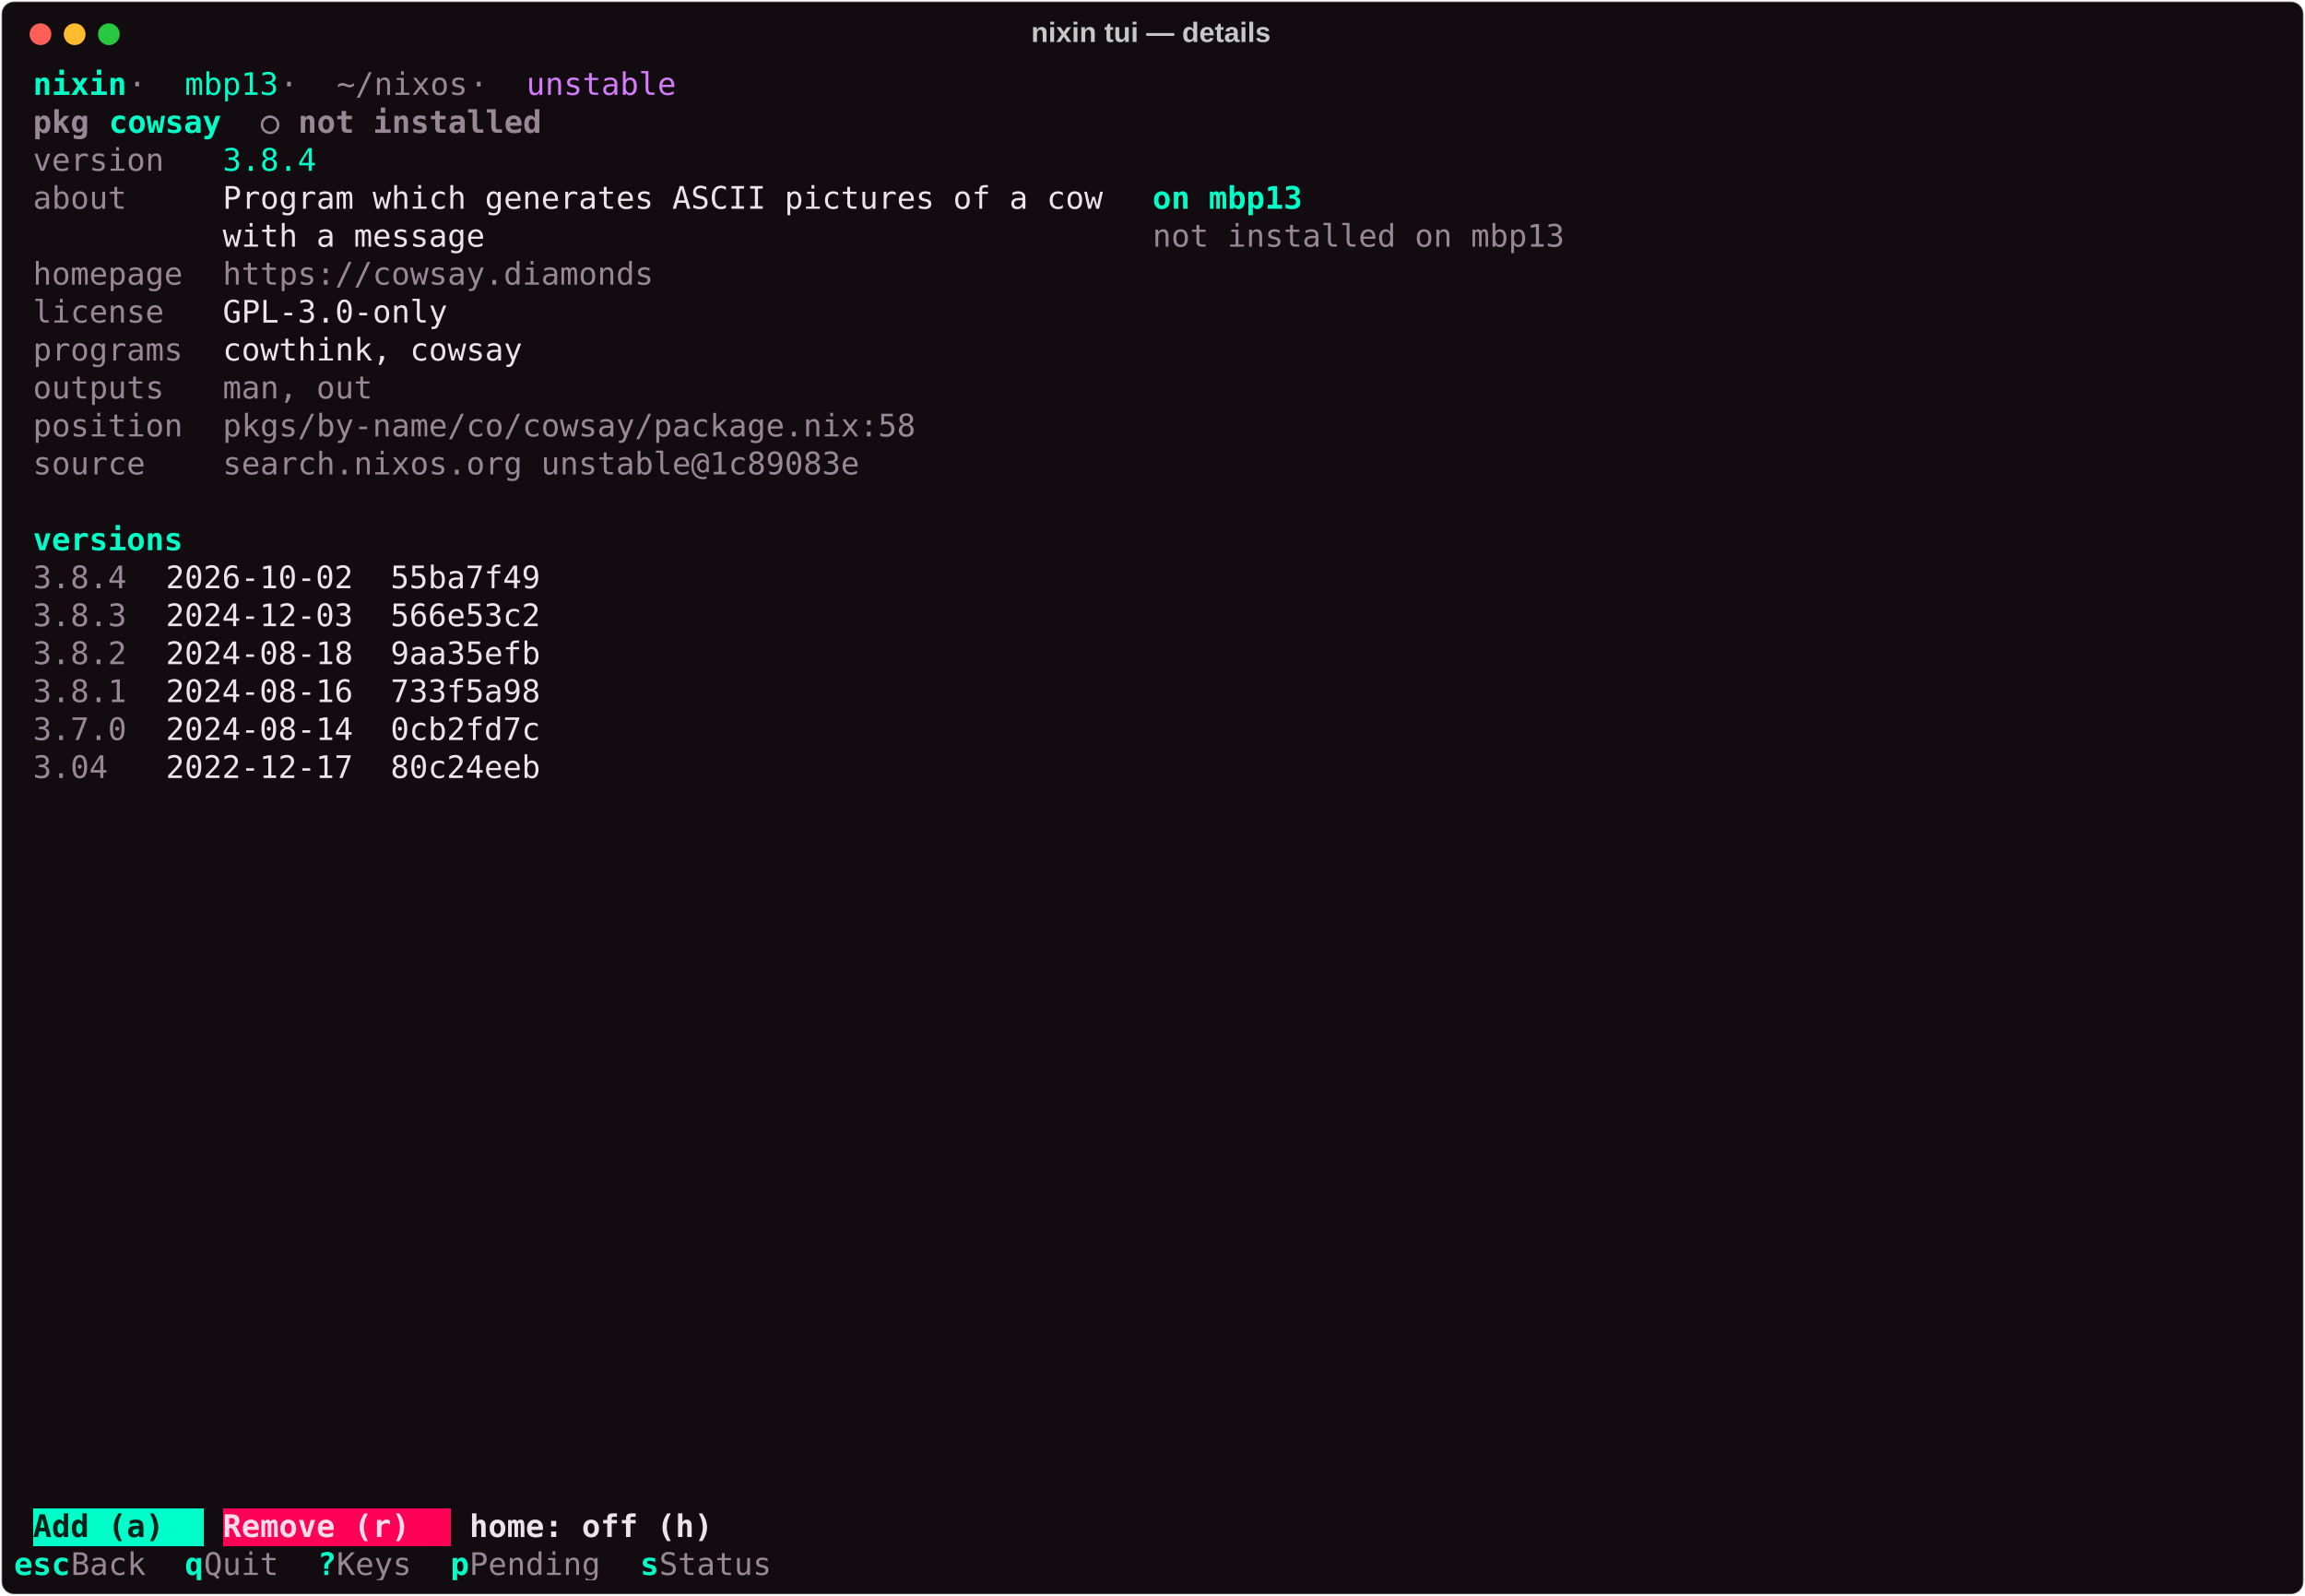
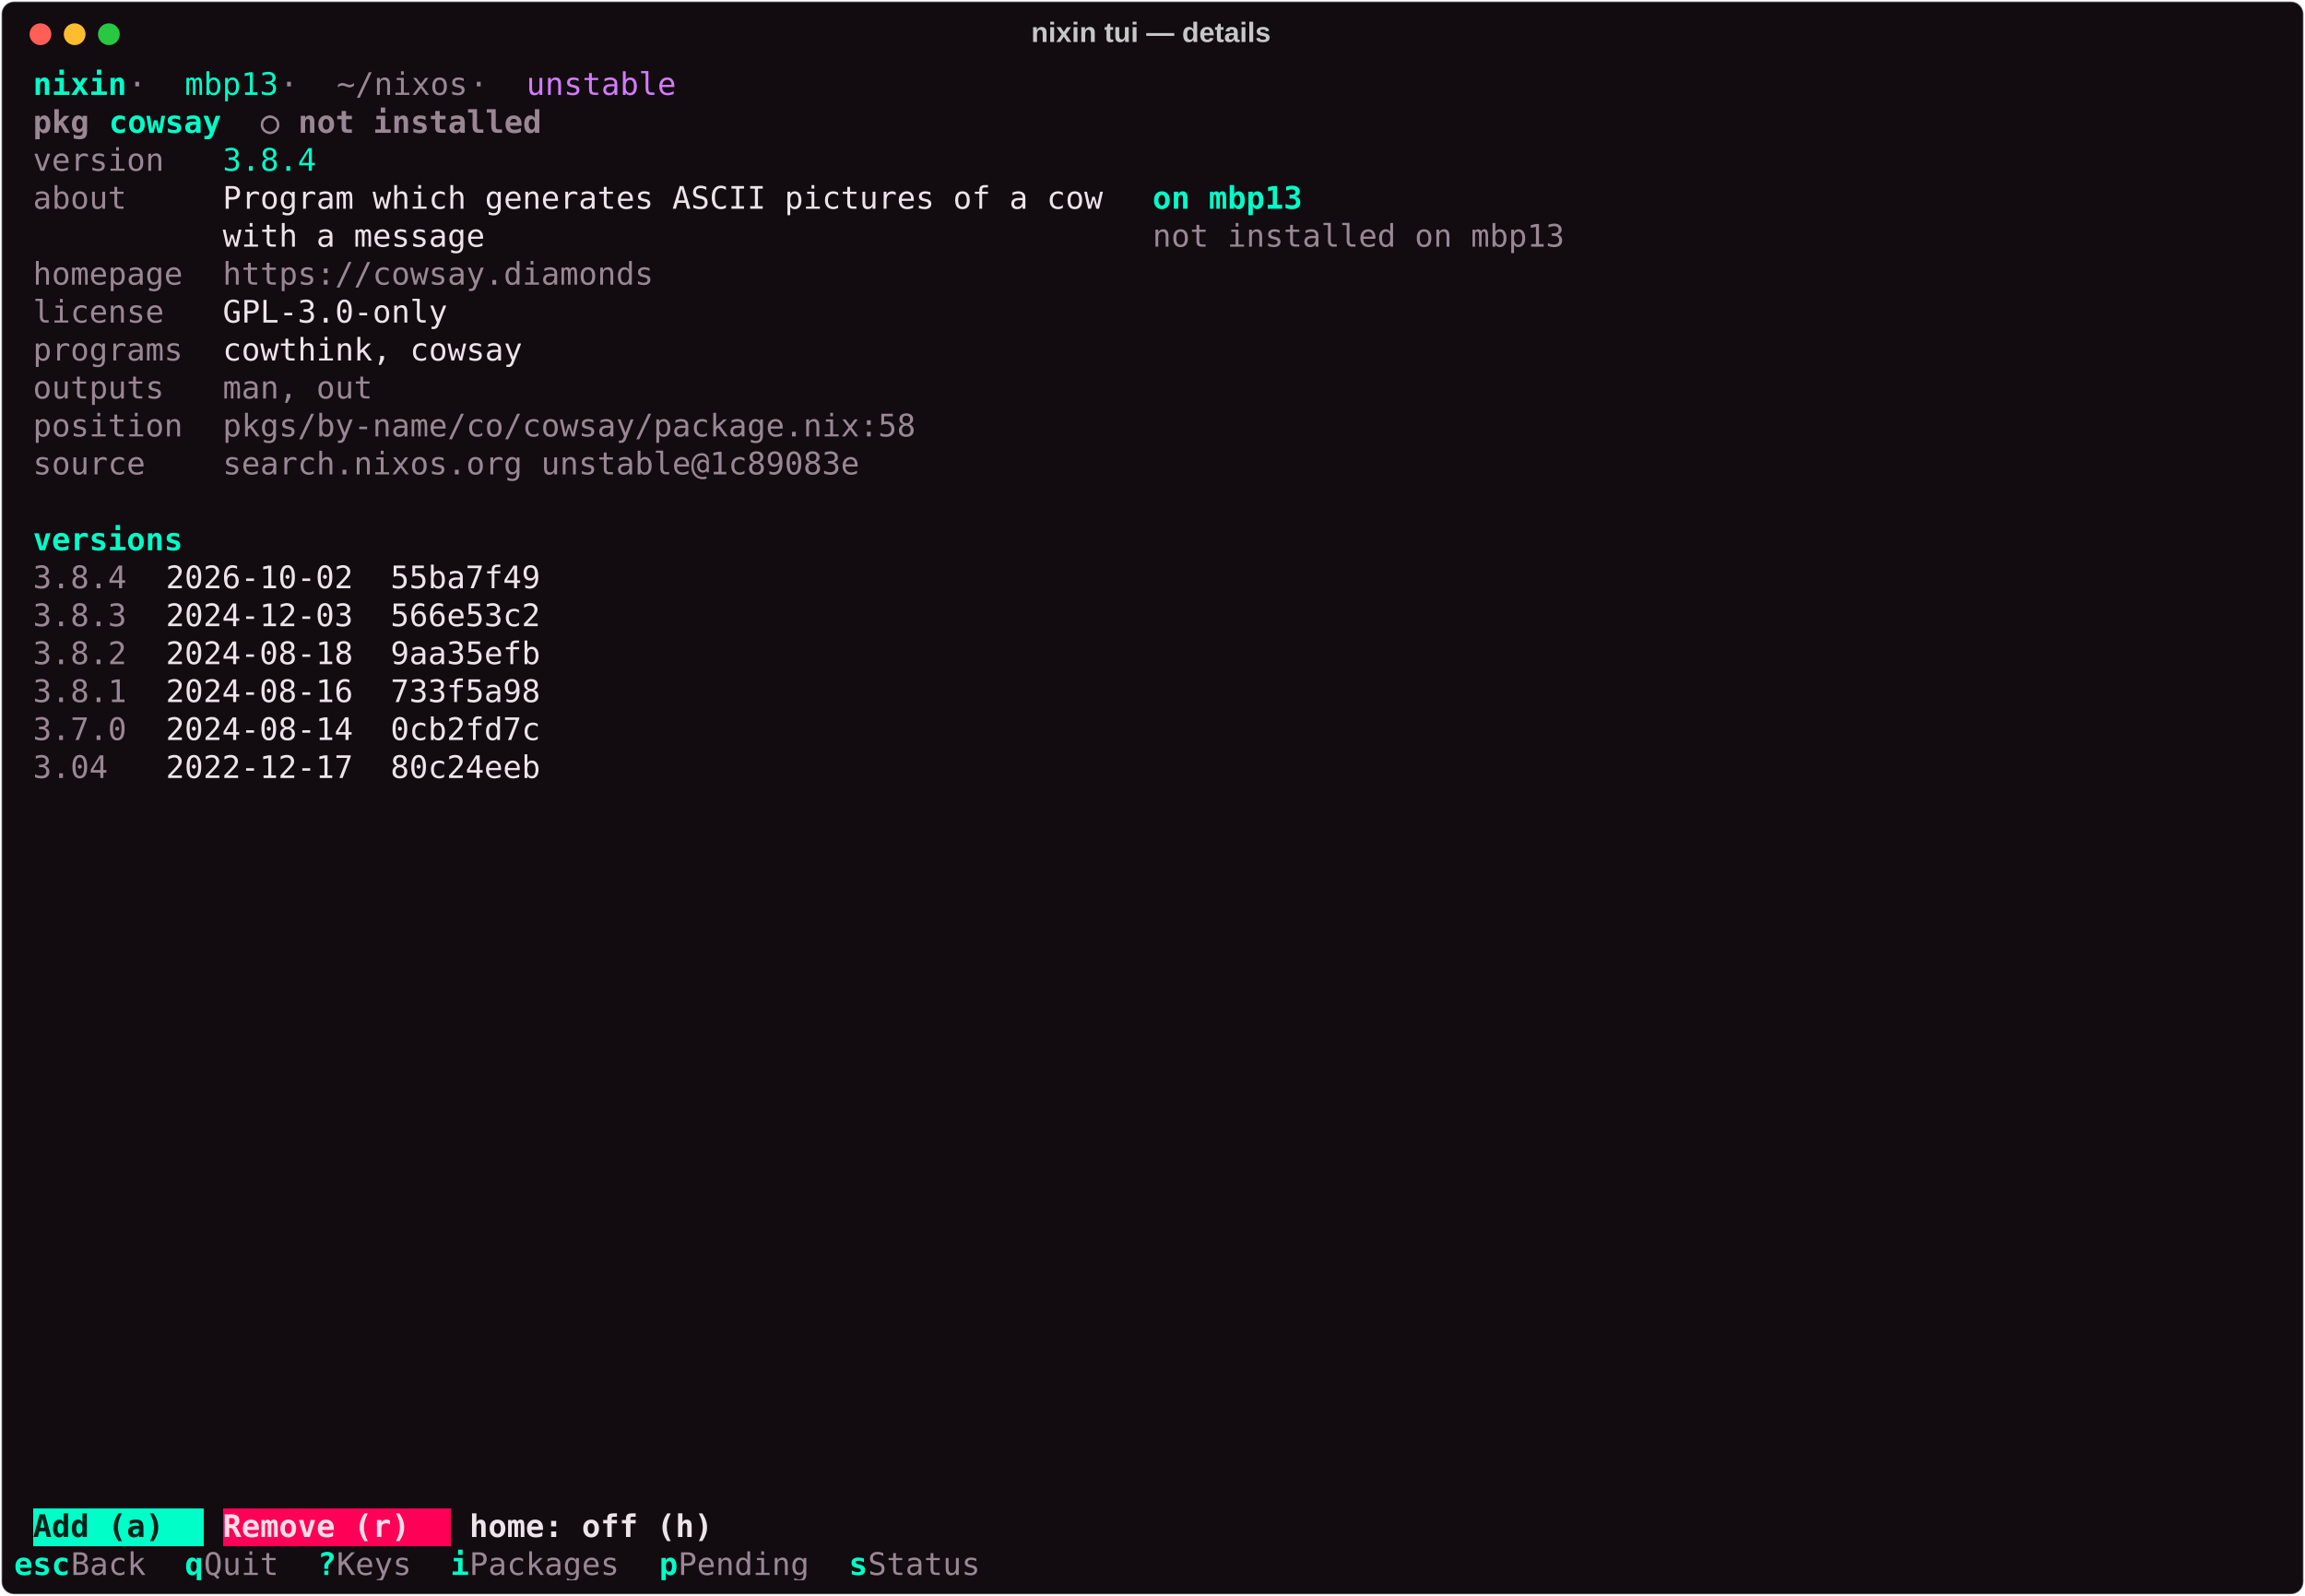
<svg xmlns="http://www.w3.org/2000/svg" class="rich-terminal" viewBox="0 0 1482 1026.0">
  <style>

    @font-face {
        font-family: "Fira Code";
        src: local("FiraCode-Regular"),
                url("https://cdnjs.cloudflare.com/ajax/libs/firacode/6.2.0/woff2/FiraCode-Regular.woff2") format("woff2"),
                url("https://cdnjs.cloudflare.com/ajax/libs/firacode/6.2.0/woff/FiraCode-Regular.woff") format("woff");
        font-style: normal;
        font-weight: 400;
    }
    @font-face {
        font-family: "Fira Code";
        src: local("FiraCode-Bold"),
                url("https://cdnjs.cloudflare.com/ajax/libs/firacode/6.2.0/woff2/FiraCode-Bold.woff2") format("woff2"),
                url("https://cdnjs.cloudflare.com/ajax/libs/firacode/6.2.0/woff/FiraCode-Bold.woff") format("woff");
        font-style: bold;
        font-weight: 700;
    }

-     .terminal-2317909355-matrix {
+     .terminal-3161865362-matrix {
        font-family: Fira Code, monospace;
        font-size: 20px;
        line-height: 24.4px;
        font-variant-east-asian: full-width;
    }

-     .terminal-2317909355-title {
+     .terminal-3161865362-title {
        font-size: 18px;
        font-weight: bold;
        font-family: arial;
    }

-     .terminal-2317909355-r1 { fill: #c5c8c6 }
- .terminal-2317909355-r2 { fill: #00ffc8;font-weight: bold }
- .terminal-2317909355-r3 { fill: #9a8794 }
- .terminal-2317909355-r4 { fill: #00ffc8 }
- .terminal-2317909355-r5 { fill: #d57bff }
- .terminal-2317909355-r6 { fill: #9a8794;font-weight: bold }
- .terminal-2317909355-r7 { fill: #ede4ea;font-weight: bold }
- .terminal-2317909355-r8 { fill: #ede4ea }
- .terminal-2317909355-r9 { fill: #00211a;font-weight: bold }
- .terminal-2317909355-r10 { fill: #fedde8;font-weight: bold }
+     .terminal-3161865362-r1 { fill: #c5c8c6 }
+ .terminal-3161865362-r2 { fill: #00ffc8;font-weight: bold }
+ .terminal-3161865362-r3 { fill: #9a8794 }
+ .terminal-3161865362-r4 { fill: #00ffc8 }
+ .terminal-3161865362-r5 { fill: #d57bff }
+ .terminal-3161865362-r6 { fill: #9a8794;font-weight: bold }
+ .terminal-3161865362-r7 { fill: #ede4ea;font-weight: bold }
+ .terminal-3161865362-r8 { fill: #ede4ea }
+ .terminal-3161865362-r9 { fill: #00211a;font-weight: bold }
+ .terminal-3161865362-r10 { fill: #fedde8;font-weight: bold }
    </style>
  <defs>
-     <clipPath id="terminal-2317909355-clip-terminal">
+     <clipPath id="terminal-3161865362-clip-terminal">
      <rect x="0" y="0" width="1463.0" height="975.0" />
    </clipPath>
-     <clipPath id="terminal-2317909355-line-0">
+     <clipPath id="terminal-3161865362-line-0">
      <rect x="0" y="1.5" width="1464" height="24.65" />
    </clipPath>
-     <clipPath id="terminal-2317909355-line-1">
+     <clipPath id="terminal-3161865362-line-1">
      <rect x="0" y="25.9" width="1464" height="24.65" />
    </clipPath>
-     <clipPath id="terminal-2317909355-line-2">
+     <clipPath id="terminal-3161865362-line-2">
      <rect x="0" y="50.3" width="1464" height="24.65" />
    </clipPath>
-     <clipPath id="terminal-2317909355-line-3">
+     <clipPath id="terminal-3161865362-line-3">
      <rect x="0" y="74.7" width="1464" height="24.65" />
    </clipPath>
-     <clipPath id="terminal-2317909355-line-4">
+     <clipPath id="terminal-3161865362-line-4">
      <rect x="0" y="99.1" width="1464" height="24.65" />
    </clipPath>
-     <clipPath id="terminal-2317909355-line-5">
+     <clipPath id="terminal-3161865362-line-5">
      <rect x="0" y="123.5" width="1464" height="24.65" />
    </clipPath>
-     <clipPath id="terminal-2317909355-line-6">
+     <clipPath id="terminal-3161865362-line-6">
      <rect x="0" y="147.9" width="1464" height="24.65" />
    </clipPath>
-     <clipPath id="terminal-2317909355-line-7">
+     <clipPath id="terminal-3161865362-line-7">
      <rect x="0" y="172.3" width="1464" height="24.65" />
    </clipPath>
-     <clipPath id="terminal-2317909355-line-8">
+     <clipPath id="terminal-3161865362-line-8">
      <rect x="0" y="196.7" width="1464" height="24.65" />
    </clipPath>
-     <clipPath id="terminal-2317909355-line-9">
+     <clipPath id="terminal-3161865362-line-9">
      <rect x="0" y="221.1" width="1464" height="24.65" />
    </clipPath>
-     <clipPath id="terminal-2317909355-line-10">
+     <clipPath id="terminal-3161865362-line-10">
      <rect x="0" y="245.5" width="1464" height="24.65" />
    </clipPath>
-     <clipPath id="terminal-2317909355-line-11">
+     <clipPath id="terminal-3161865362-line-11">
      <rect x="0" y="269.9" width="1464" height="24.65" />
    </clipPath>
-     <clipPath id="terminal-2317909355-line-12">
+     <clipPath id="terminal-3161865362-line-12">
      <rect x="0" y="294.3" width="1464" height="24.65" />
    </clipPath>
-     <clipPath id="terminal-2317909355-line-13">
+     <clipPath id="terminal-3161865362-line-13">
      <rect x="0" y="318.7" width="1464" height="24.65" />
    </clipPath>
-     <clipPath id="terminal-2317909355-line-14">
+     <clipPath id="terminal-3161865362-line-14">
      <rect x="0" y="343.1" width="1464" height="24.65" />
    </clipPath>
-     <clipPath id="terminal-2317909355-line-15">
+     <clipPath id="terminal-3161865362-line-15">
      <rect x="0" y="367.5" width="1464" height="24.65" />
    </clipPath>
-     <clipPath id="terminal-2317909355-line-16">
+     <clipPath id="terminal-3161865362-line-16">
      <rect x="0" y="391.9" width="1464" height="24.65" />
    </clipPath>
-     <clipPath id="terminal-2317909355-line-17">
+     <clipPath id="terminal-3161865362-line-17">
      <rect x="0" y="416.3" width="1464" height="24.65" />
    </clipPath>
-     <clipPath id="terminal-2317909355-line-18">
+     <clipPath id="terminal-3161865362-line-18">
      <rect x="0" y="440.7" width="1464" height="24.65" />
    </clipPath>
-     <clipPath id="terminal-2317909355-line-19">
+     <clipPath id="terminal-3161865362-line-19">
      <rect x="0" y="465.1" width="1464" height="24.65" />
    </clipPath>
-     <clipPath id="terminal-2317909355-line-20">
+     <clipPath id="terminal-3161865362-line-20">
      <rect x="0" y="489.5" width="1464" height="24.65" />
    </clipPath>
-     <clipPath id="terminal-2317909355-line-21">
+     <clipPath id="terminal-3161865362-line-21">
      <rect x="0" y="513.9" width="1464" height="24.65" />
    </clipPath>
-     <clipPath id="terminal-2317909355-line-22">
+     <clipPath id="terminal-3161865362-line-22">
      <rect x="0" y="538.3" width="1464" height="24.65" />
    </clipPath>
-     <clipPath id="terminal-2317909355-line-23">
+     <clipPath id="terminal-3161865362-line-23">
      <rect x="0" y="562.7" width="1464" height="24.65" />
    </clipPath>
-     <clipPath id="terminal-2317909355-line-24">
+     <clipPath id="terminal-3161865362-line-24">
      <rect x="0" y="587.1" width="1464" height="24.65" />
    </clipPath>
-     <clipPath id="terminal-2317909355-line-25">
+     <clipPath id="terminal-3161865362-line-25">
      <rect x="0" y="611.5" width="1464" height="24.65" />
    </clipPath>
-     <clipPath id="terminal-2317909355-line-26">
+     <clipPath id="terminal-3161865362-line-26">
      <rect x="0" y="635.9" width="1464" height="24.65" />
    </clipPath>
-     <clipPath id="terminal-2317909355-line-27">
+     <clipPath id="terminal-3161865362-line-27">
      <rect x="0" y="660.3" width="1464" height="24.65" />
    </clipPath>
-     <clipPath id="terminal-2317909355-line-28">
+     <clipPath id="terminal-3161865362-line-28">
      <rect x="0" y="684.7" width="1464" height="24.65" />
    </clipPath>
-     <clipPath id="terminal-2317909355-line-29">
+     <clipPath id="terminal-3161865362-line-29">
      <rect x="0" y="709.1" width="1464" height="24.65" />
    </clipPath>
-     <clipPath id="terminal-2317909355-line-30">
+     <clipPath id="terminal-3161865362-line-30">
      <rect x="0" y="733.5" width="1464" height="24.65" />
    </clipPath>
-     <clipPath id="terminal-2317909355-line-31">
+     <clipPath id="terminal-3161865362-line-31">
      <rect x="0" y="757.9" width="1464" height="24.65" />
    </clipPath>
-     <clipPath id="terminal-2317909355-line-32">
+     <clipPath id="terminal-3161865362-line-32">
      <rect x="0" y="782.3" width="1464" height="24.65" />
    </clipPath>
-     <clipPath id="terminal-2317909355-line-33">
+     <clipPath id="terminal-3161865362-line-33">
      <rect x="0" y="806.7" width="1464" height="24.65" />
    </clipPath>
-     <clipPath id="terminal-2317909355-line-34">
+     <clipPath id="terminal-3161865362-line-34">
      <rect x="0" y="831.1" width="1464" height="24.65" />
    </clipPath>
-     <clipPath id="terminal-2317909355-line-35">
+     <clipPath id="terminal-3161865362-line-35">
      <rect x="0" y="855.5" width="1464" height="24.65" />
    </clipPath>
-     <clipPath id="terminal-2317909355-line-36">
+     <clipPath id="terminal-3161865362-line-36">
      <rect x="0" y="879.9" width="1464" height="24.65" />
    </clipPath>
-     <clipPath id="terminal-2317909355-line-37">
+     <clipPath id="terminal-3161865362-line-37">
      <rect x="0" y="904.3" width="1464" height="24.65" />
    </clipPath>
-     <clipPath id="terminal-2317909355-line-38">
+     <clipPath id="terminal-3161865362-line-38">
      <rect x="0" y="928.7" width="1464" height="24.65" />
    </clipPath>
  </defs>
  <rect fill="#120b10" stroke="rgba(255,255,255,0.35)" stroke-width="1" x="1" y="1" width="1480" height="1024" rx="8" />
-   <text class="terminal-2317909355-title" fill="#c5c8c6" text-anchor="middle" x="740" y="27">nixin tui — details</text>
+   <text class="terminal-3161865362-title" fill="#c5c8c6" text-anchor="middle" x="740" y="27">nixin tui — details</text>
  <g transform="translate(26,22)">
    <circle cx="0" cy="0" r="7" fill="#ff5f57" />
    <circle cx="22" cy="0" r="7" fill="#febc2e" />
    <circle cx="44" cy="0" r="7" fill="#28c840" />
  </g>
-   <g transform="translate(9, 41)" clip-path="url(#terminal-2317909355-clip-terminal)">
+   <g transform="translate(9, 41)" clip-path="url(#terminal-3161865362-clip-terminal)">
    <rect fill="#00ffc8" x="12.2" y="928.7" width="109.8" height="24.65" shape-rendering="crispEdges" />
    <rect fill="#fe0055" x="134.2" y="928.7" width="146.4" height="24.65" shape-rendering="crispEdges" />
-     <g class="terminal-2317909355-matrix">
-       <text class="terminal-2317909355-r2" x="12.2" y="20" textLength="61" clip-path="url(#terminal-2317909355-line-0)">nixin</text>
-       <text class="terminal-2317909355-r3" x="73.2" y="20" textLength="36.6" clip-path="url(#terminal-2317909355-line-0)"> · </text>
-       <text class="terminal-2317909355-r4" x="109.8" y="20" textLength="61" clip-path="url(#terminal-2317909355-line-0)">mbp13</text>
-       <text class="terminal-2317909355-r3" x="170.8" y="20" textLength="36.6" clip-path="url(#terminal-2317909355-line-0)"> · </text>
-       <text class="terminal-2317909355-r3" x="207.4" y="20" textLength="85.4" clip-path="url(#terminal-2317909355-line-0)">~/nixos</text>
-       <text class="terminal-2317909355-r3" x="292.8" y="20" textLength="36.6" clip-path="url(#terminal-2317909355-line-0)"> · </text>
-       <text class="terminal-2317909355-r5" x="329.4" y="20" textLength="97.6" clip-path="url(#terminal-2317909355-line-0)">unstable</text>
-       <text class="terminal-2317909355-r1" x="1464" y="20" textLength="12.2" clip-path="url(#terminal-2317909355-line-0)">
- </text>
-       <text class="terminal-2317909355-r6" x="12.2" y="44.4" textLength="48.8" clip-path="url(#terminal-2317909355-line-1)">pkg </text>
-       <text class="terminal-2317909355-r2" x="61" y="44.4" textLength="73.2" clip-path="url(#terminal-2317909355-line-1)">cowsay</text>
-       <text class="terminal-2317909355-r6" x="158.6" y="44.4" textLength="183" clip-path="url(#terminal-2317909355-line-1)">○ not installed</text>
-       <text class="terminal-2317909355-r1" x="1464" y="44.4" textLength="12.2" clip-path="url(#terminal-2317909355-line-1)">
- </text>
-       <text class="terminal-2317909355-r3" x="12.2" y="68.8" textLength="97.6" clip-path="url(#terminal-2317909355-line-2)">version </text>
-       <text class="terminal-2317909355-r4" x="134.2" y="68.8" textLength="573.4" clip-path="url(#terminal-2317909355-line-2)">3.8.4                                          </text>
-       <text class="terminal-2317909355-r1" x="1464" y="68.8" textLength="12.2" clip-path="url(#terminal-2317909355-line-2)">
- </text>
-       <text class="terminal-2317909355-r3" x="12.2" y="93.2" textLength="97.6" clip-path="url(#terminal-2317909355-line-3)">about   </text>
-       <text class="terminal-2317909355-r8" x="134.2" y="93.2" textLength="573.4" clip-path="url(#terminal-2317909355-line-3)">Program which generates ASCII pictures of a cow</text>
-       <text class="terminal-2317909355-r2" x="732" y="93.2" textLength="97.6" clip-path="url(#terminal-2317909355-line-3)">on mbp13</text>
-       <text class="terminal-2317909355-r1" x="1464" y="93.2" textLength="12.2" clip-path="url(#terminal-2317909355-line-3)">
- </text>
-       <text class="terminal-2317909355-r8" x="134.2" y="117.6" textLength="573.4" clip-path="url(#terminal-2317909355-line-4)">with a message                                 </text>
-       <text class="terminal-2317909355-r3" x="732" y="117.6" textLength="268.4" clip-path="url(#terminal-2317909355-line-4)">not installed on mbp13</text>
-       <text class="terminal-2317909355-r1" x="1464" y="117.6" textLength="12.2" clip-path="url(#terminal-2317909355-line-4)">
- </text>
-       <text class="terminal-2317909355-r3" x="12.2" y="142" textLength="97.6" clip-path="url(#terminal-2317909355-line-5)">homepage</text>
-       <text class="terminal-2317909355-r3" x="134.2" y="142" textLength="573.4" clip-path="url(#terminal-2317909355-line-5)">https://cowsay.diamonds                        </text>
-       <text class="terminal-2317909355-r1" x="1464" y="142" textLength="12.2" clip-path="url(#terminal-2317909355-line-5)">
- </text>
-       <text class="terminal-2317909355-r3" x="12.2" y="166.4" textLength="97.6" clip-path="url(#terminal-2317909355-line-6)">license </text>
-       <text class="terminal-2317909355-r8" x="134.2" y="166.4" textLength="573.4" clip-path="url(#terminal-2317909355-line-6)">GPL-3.0-only                                   </text>
-       <text class="terminal-2317909355-r1" x="1464" y="166.4" textLength="12.2" clip-path="url(#terminal-2317909355-line-6)">
- </text>
-       <text class="terminal-2317909355-r3" x="12.2" y="190.8" textLength="97.6" clip-path="url(#terminal-2317909355-line-7)">programs</text>
-       <text class="terminal-2317909355-r8" x="134.2" y="190.8" textLength="573.4" clip-path="url(#terminal-2317909355-line-7)">cowthink, cowsay                               </text>
-       <text class="terminal-2317909355-r1" x="1464" y="190.8" textLength="12.2" clip-path="url(#terminal-2317909355-line-7)">
- </text>
-       <text class="terminal-2317909355-r3" x="12.2" y="215.2" textLength="97.6" clip-path="url(#terminal-2317909355-line-8)">outputs </text>
-       <text class="terminal-2317909355-r3" x="134.2" y="215.2" textLength="573.4" clip-path="url(#terminal-2317909355-line-8)">man, out                                       </text>
-       <text class="terminal-2317909355-r1" x="1464" y="215.2" textLength="12.2" clip-path="url(#terminal-2317909355-line-8)">
- </text>
-       <text class="terminal-2317909355-r3" x="12.2" y="239.6" textLength="97.6" clip-path="url(#terminal-2317909355-line-9)">position</text>
-       <text class="terminal-2317909355-r3" x="134.2" y="239.6" textLength="573.4" clip-path="url(#terminal-2317909355-line-9)">pkgs/by-name/co/cowsay/package.nix:58          </text>
-       <text class="terminal-2317909355-r1" x="1464" y="239.6" textLength="12.2" clip-path="url(#terminal-2317909355-line-9)">
- </text>
-       <text class="terminal-2317909355-r3" x="12.2" y="264" textLength="97.6" clip-path="url(#terminal-2317909355-line-10)">source  </text>
-       <text class="terminal-2317909355-r3" x="134.2" y="264" textLength="573.4" clip-path="url(#terminal-2317909355-line-10)">search.nixos.org unstable@1c89083e             </text>
-       <text class="terminal-2317909355-r1" x="1464" y="264" textLength="12.2" clip-path="url(#terminal-2317909355-line-10)">
- </text>
-       <text class="terminal-2317909355-r1" x="1464" y="288.4" textLength="12.2" clip-path="url(#terminal-2317909355-line-11)">
- </text>
-       <text class="terminal-2317909355-r2" x="12.2" y="312.8" textLength="97.6" clip-path="url(#terminal-2317909355-line-12)">versions</text>
-       <text class="terminal-2317909355-r1" x="1464" y="312.8" textLength="12.2" clip-path="url(#terminal-2317909355-line-12)">
- </text>
-       <text class="terminal-2317909355-r3" x="12.2" y="337.2" textLength="61" clip-path="url(#terminal-2317909355-line-13)">3.8.4</text>
-       <text class="terminal-2317909355-r8" x="97.6" y="337.2" textLength="610" clip-path="url(#terminal-2317909355-line-13)">2026-10-02  55ba7f49                              </text>
-       <text class="terminal-2317909355-r1" x="1464" y="337.2" textLength="12.2" clip-path="url(#terminal-2317909355-line-13)">
- </text>
-       <text class="terminal-2317909355-r3" x="12.2" y="361.6" textLength="61" clip-path="url(#terminal-2317909355-line-14)">3.8.3</text>
-       <text class="terminal-2317909355-r8" x="97.6" y="361.6" textLength="610" clip-path="url(#terminal-2317909355-line-14)">2024-12-03  566e53c2                              </text>
-       <text class="terminal-2317909355-r1" x="1464" y="361.6" textLength="12.2" clip-path="url(#terminal-2317909355-line-14)">
- </text>
-       <text class="terminal-2317909355-r3" x="12.2" y="386" textLength="61" clip-path="url(#terminal-2317909355-line-15)">3.8.2</text>
-       <text class="terminal-2317909355-r8" x="97.6" y="386" textLength="610" clip-path="url(#terminal-2317909355-line-15)">2024-08-18  9aa35efb                              </text>
-       <text class="terminal-2317909355-r1" x="1464" y="386" textLength="12.2" clip-path="url(#terminal-2317909355-line-15)">
- </text>
-       <text class="terminal-2317909355-r3" x="12.2" y="410.4" textLength="61" clip-path="url(#terminal-2317909355-line-16)">3.8.1</text>
-       <text class="terminal-2317909355-r8" x="97.6" y="410.4" textLength="610" clip-path="url(#terminal-2317909355-line-16)">2024-08-16  733f5a98                              </text>
-       <text class="terminal-2317909355-r1" x="1464" y="410.4" textLength="12.2" clip-path="url(#terminal-2317909355-line-16)">
- </text>
-       <text class="terminal-2317909355-r3" x="12.2" y="434.8" textLength="61" clip-path="url(#terminal-2317909355-line-17)">3.7.0</text>
-       <text class="terminal-2317909355-r8" x="97.6" y="434.8" textLength="610" clip-path="url(#terminal-2317909355-line-17)">2024-08-14  0cb2fd7c                              </text>
-       <text class="terminal-2317909355-r1" x="1464" y="434.8" textLength="12.2" clip-path="url(#terminal-2317909355-line-17)">
- </text>
-       <text class="terminal-2317909355-r3" x="12.2" y="459.2" textLength="61" clip-path="url(#terminal-2317909355-line-18)">3.04 </text>
-       <text class="terminal-2317909355-r8" x="97.6" y="459.2" textLength="610" clip-path="url(#terminal-2317909355-line-18)">2022-12-17  80c24eeb                              </text>
-       <text class="terminal-2317909355-r1" x="1464" y="459.2" textLength="12.2" clip-path="url(#terminal-2317909355-line-18)">
- </text>
-       <text class="terminal-2317909355-r1" x="1464" y="483.6" textLength="12.2" clip-path="url(#terminal-2317909355-line-19)">
- </text>
-       <text class="terminal-2317909355-r1" x="1464" y="508" textLength="12.2" clip-path="url(#terminal-2317909355-line-20)">
- </text>
-       <text class="terminal-2317909355-r1" x="1464" y="532.4" textLength="12.2" clip-path="url(#terminal-2317909355-line-21)">
- </text>
-       <text class="terminal-2317909355-r1" x="1464" y="556.8" textLength="12.2" clip-path="url(#terminal-2317909355-line-22)">
- </text>
-       <text class="terminal-2317909355-r1" x="1464" y="581.2" textLength="12.2" clip-path="url(#terminal-2317909355-line-23)">
- </text>
-       <text class="terminal-2317909355-r1" x="1464" y="605.6" textLength="12.2" clip-path="url(#terminal-2317909355-line-24)">
- </text>
-       <text class="terminal-2317909355-r1" x="1464" y="630" textLength="12.2" clip-path="url(#terminal-2317909355-line-25)">
- </text>
-       <text class="terminal-2317909355-r1" x="1464" y="654.4" textLength="12.2" clip-path="url(#terminal-2317909355-line-26)">
- </text>
-       <text class="terminal-2317909355-r1" x="1464" y="678.8" textLength="12.2" clip-path="url(#terminal-2317909355-line-27)">
- </text>
-       <text class="terminal-2317909355-r1" x="1464" y="703.2" textLength="12.2" clip-path="url(#terminal-2317909355-line-28)">
- </text>
-       <text class="terminal-2317909355-r1" x="1464" y="727.6" textLength="12.2" clip-path="url(#terminal-2317909355-line-29)">
- </text>
-       <text class="terminal-2317909355-r1" x="1464" y="752" textLength="12.2" clip-path="url(#terminal-2317909355-line-30)">
- </text>
-       <text class="terminal-2317909355-r1" x="1464" y="776.4" textLength="12.2" clip-path="url(#terminal-2317909355-line-31)">
- </text>
-       <text class="terminal-2317909355-r1" x="1464" y="800.8" textLength="12.2" clip-path="url(#terminal-2317909355-line-32)">
- </text>
-       <text class="terminal-2317909355-r1" x="1464" y="825.2" textLength="12.2" clip-path="url(#terminal-2317909355-line-33)">
- </text>
-       <text class="terminal-2317909355-r1" x="1464" y="849.6" textLength="12.2" clip-path="url(#terminal-2317909355-line-34)">
- </text>
-       <text class="terminal-2317909355-r1" x="1464" y="874" textLength="12.2" clip-path="url(#terminal-2317909355-line-35)">
- </text>
-       <text class="terminal-2317909355-r1" x="1464" y="898.4" textLength="12.2" clip-path="url(#terminal-2317909355-line-36)">
- </text>
-       <text class="terminal-2317909355-r1" x="1464" y="922.8" textLength="12.2" clip-path="url(#terminal-2317909355-line-37)">
- </text>
-       <text class="terminal-2317909355-r9" x="12.2" y="947.2" textLength="109.8" clip-path="url(#terminal-2317909355-line-38)"> Add (a) </text>
-       <text class="terminal-2317909355-r10" x="134.2" y="947.2" textLength="146.4" clip-path="url(#terminal-2317909355-line-38)"> Remove (r) </text>
-       <text class="terminal-2317909355-r7" x="292.8" y="947.2" textLength="183" clip-path="url(#terminal-2317909355-line-38)"> home: off (h) </text>
-       <text class="terminal-2317909355-r1" x="1464" y="947.2" textLength="12.2" clip-path="url(#terminal-2317909355-line-38)">
- </text>
-       <text class="terminal-2317909355-r2" x="0" y="971.6" textLength="36.6" clip-path="url(#terminal-2317909355-line-39)">esc</text>
-       <text class="terminal-2317909355-r3" x="36.6" y="971.6" textLength="61" clip-path="url(#terminal-2317909355-line-39)"> Back</text>
-       <text class="terminal-2317909355-r2" x="109.8" y="971.6" textLength="12.2" clip-path="url(#terminal-2317909355-line-39)">q</text>
-       <text class="terminal-2317909355-r3" x="122" y="971.6" textLength="61" clip-path="url(#terminal-2317909355-line-39)"> Quit</text>
-       <text class="terminal-2317909355-r2" x="195.2" y="971.6" textLength="12.2" clip-path="url(#terminal-2317909355-line-39)">?</text>
-       <text class="terminal-2317909355-r3" x="207.4" y="971.6" textLength="61" clip-path="url(#terminal-2317909355-line-39)"> Keys</text>
-       <text class="terminal-2317909355-r2" x="280.6" y="971.6" textLength="12.2" clip-path="url(#terminal-2317909355-line-39)">p</text>
-       <text class="terminal-2317909355-r3" x="292.8" y="971.6" textLength="97.6" clip-path="url(#terminal-2317909355-line-39)"> Pending</text>
-       <text class="terminal-2317909355-r2" x="402.6" y="971.6" textLength="12.2" clip-path="url(#terminal-2317909355-line-39)">s</text>
-       <text class="terminal-2317909355-r3" x="414.8" y="971.6" textLength="85.4" clip-path="url(#terminal-2317909355-line-39)"> Status</text>
+     <g class="terminal-3161865362-matrix">
+       <text class="terminal-3161865362-r2" x="12.2" y="20" textLength="61" clip-path="url(#terminal-3161865362-line-0)">nixin</text>
+       <text class="terminal-3161865362-r3" x="73.2" y="20" textLength="36.6" clip-path="url(#terminal-3161865362-line-0)"> · </text>
+       <text class="terminal-3161865362-r4" x="109.8" y="20" textLength="61" clip-path="url(#terminal-3161865362-line-0)">mbp13</text>
+       <text class="terminal-3161865362-r3" x="170.8" y="20" textLength="36.6" clip-path="url(#terminal-3161865362-line-0)"> · </text>
+       <text class="terminal-3161865362-r3" x="207.4" y="20" textLength="85.4" clip-path="url(#terminal-3161865362-line-0)">~/nixos</text>
+       <text class="terminal-3161865362-r3" x="292.8" y="20" textLength="36.6" clip-path="url(#terminal-3161865362-line-0)"> · </text>
+       <text class="terminal-3161865362-r5" x="329.4" y="20" textLength="97.6" clip-path="url(#terminal-3161865362-line-0)">unstable</text>
+       <text class="terminal-3161865362-r1" x="1464" y="20" textLength="12.2" clip-path="url(#terminal-3161865362-line-0)">
+ </text>
+       <text class="terminal-3161865362-r6" x="12.2" y="44.4" textLength="48.8" clip-path="url(#terminal-3161865362-line-1)">pkg </text>
+       <text class="terminal-3161865362-r2" x="61" y="44.4" textLength="73.2" clip-path="url(#terminal-3161865362-line-1)">cowsay</text>
+       <text class="terminal-3161865362-r6" x="158.6" y="44.4" textLength="183" clip-path="url(#terminal-3161865362-line-1)">○ not installed</text>
+       <text class="terminal-3161865362-r1" x="1464" y="44.4" textLength="12.2" clip-path="url(#terminal-3161865362-line-1)">
+ </text>
+       <text class="terminal-3161865362-r3" x="12.2" y="68.8" textLength="97.6" clip-path="url(#terminal-3161865362-line-2)">version </text>
+       <text class="terminal-3161865362-r4" x="134.2" y="68.8" textLength="573.4" clip-path="url(#terminal-3161865362-line-2)">3.8.4                                          </text>
+       <text class="terminal-3161865362-r1" x="1464" y="68.8" textLength="12.2" clip-path="url(#terminal-3161865362-line-2)">
+ </text>
+       <text class="terminal-3161865362-r3" x="12.2" y="93.2" textLength="97.6" clip-path="url(#terminal-3161865362-line-3)">about   </text>
+       <text class="terminal-3161865362-r8" x="134.2" y="93.2" textLength="573.4" clip-path="url(#terminal-3161865362-line-3)">Program which generates ASCII pictures of a cow</text>
+       <text class="terminal-3161865362-r2" x="732" y="93.2" textLength="97.6" clip-path="url(#terminal-3161865362-line-3)">on mbp13</text>
+       <text class="terminal-3161865362-r1" x="1464" y="93.2" textLength="12.2" clip-path="url(#terminal-3161865362-line-3)">
+ </text>
+       <text class="terminal-3161865362-r8" x="134.2" y="117.6" textLength="573.4" clip-path="url(#terminal-3161865362-line-4)">with a message                                 </text>
+       <text class="terminal-3161865362-r3" x="732" y="117.6" textLength="268.4" clip-path="url(#terminal-3161865362-line-4)">not installed on mbp13</text>
+       <text class="terminal-3161865362-r1" x="1464" y="117.6" textLength="12.2" clip-path="url(#terminal-3161865362-line-4)">
+ </text>
+       <text class="terminal-3161865362-r3" x="12.2" y="142" textLength="97.6" clip-path="url(#terminal-3161865362-line-5)">homepage</text>
+       <text class="terminal-3161865362-r3" x="134.2" y="142" textLength="573.4" clip-path="url(#terminal-3161865362-line-5)">https://cowsay.diamonds                        </text>
+       <text class="terminal-3161865362-r1" x="1464" y="142" textLength="12.2" clip-path="url(#terminal-3161865362-line-5)">
+ </text>
+       <text class="terminal-3161865362-r3" x="12.2" y="166.4" textLength="97.6" clip-path="url(#terminal-3161865362-line-6)">license </text>
+       <text class="terminal-3161865362-r8" x="134.2" y="166.4" textLength="573.4" clip-path="url(#terminal-3161865362-line-6)">GPL-3.0-only                                   </text>
+       <text class="terminal-3161865362-r1" x="1464" y="166.4" textLength="12.2" clip-path="url(#terminal-3161865362-line-6)">
+ </text>
+       <text class="terminal-3161865362-r3" x="12.2" y="190.8" textLength="97.6" clip-path="url(#terminal-3161865362-line-7)">programs</text>
+       <text class="terminal-3161865362-r8" x="134.2" y="190.8" textLength="573.4" clip-path="url(#terminal-3161865362-line-7)">cowthink, cowsay                               </text>
+       <text class="terminal-3161865362-r1" x="1464" y="190.8" textLength="12.2" clip-path="url(#terminal-3161865362-line-7)">
+ </text>
+       <text class="terminal-3161865362-r3" x="12.2" y="215.2" textLength="97.6" clip-path="url(#terminal-3161865362-line-8)">outputs </text>
+       <text class="terminal-3161865362-r3" x="134.2" y="215.2" textLength="573.4" clip-path="url(#terminal-3161865362-line-8)">man, out                                       </text>
+       <text class="terminal-3161865362-r1" x="1464" y="215.2" textLength="12.2" clip-path="url(#terminal-3161865362-line-8)">
+ </text>
+       <text class="terminal-3161865362-r3" x="12.2" y="239.6" textLength="97.6" clip-path="url(#terminal-3161865362-line-9)">position</text>
+       <text class="terminal-3161865362-r3" x="134.2" y="239.6" textLength="573.4" clip-path="url(#terminal-3161865362-line-9)">pkgs/by-name/co/cowsay/package.nix:58          </text>
+       <text class="terminal-3161865362-r1" x="1464" y="239.6" textLength="12.2" clip-path="url(#terminal-3161865362-line-9)">
+ </text>
+       <text class="terminal-3161865362-r3" x="12.2" y="264" textLength="97.6" clip-path="url(#terminal-3161865362-line-10)">source  </text>
+       <text class="terminal-3161865362-r3" x="134.2" y="264" textLength="573.4" clip-path="url(#terminal-3161865362-line-10)">search.nixos.org unstable@1c89083e             </text>
+       <text class="terminal-3161865362-r1" x="1464" y="264" textLength="12.2" clip-path="url(#terminal-3161865362-line-10)">
+ </text>
+       <text class="terminal-3161865362-r1" x="1464" y="288.4" textLength="12.2" clip-path="url(#terminal-3161865362-line-11)">
+ </text>
+       <text class="terminal-3161865362-r2" x="12.2" y="312.8" textLength="97.6" clip-path="url(#terminal-3161865362-line-12)">versions</text>
+       <text class="terminal-3161865362-r1" x="1464" y="312.8" textLength="12.2" clip-path="url(#terminal-3161865362-line-12)">
+ </text>
+       <text class="terminal-3161865362-r3" x="12.2" y="337.2" textLength="61" clip-path="url(#terminal-3161865362-line-13)">3.8.4</text>
+       <text class="terminal-3161865362-r8" x="97.6" y="337.2" textLength="610" clip-path="url(#terminal-3161865362-line-13)">2026-10-02  55ba7f49                              </text>
+       <text class="terminal-3161865362-r1" x="1464" y="337.2" textLength="12.2" clip-path="url(#terminal-3161865362-line-13)">
+ </text>
+       <text class="terminal-3161865362-r3" x="12.2" y="361.6" textLength="61" clip-path="url(#terminal-3161865362-line-14)">3.8.3</text>
+       <text class="terminal-3161865362-r8" x="97.6" y="361.6" textLength="610" clip-path="url(#terminal-3161865362-line-14)">2024-12-03  566e53c2                              </text>
+       <text class="terminal-3161865362-r1" x="1464" y="361.6" textLength="12.2" clip-path="url(#terminal-3161865362-line-14)">
+ </text>
+       <text class="terminal-3161865362-r3" x="12.2" y="386" textLength="61" clip-path="url(#terminal-3161865362-line-15)">3.8.2</text>
+       <text class="terminal-3161865362-r8" x="97.6" y="386" textLength="610" clip-path="url(#terminal-3161865362-line-15)">2024-08-18  9aa35efb                              </text>
+       <text class="terminal-3161865362-r1" x="1464" y="386" textLength="12.2" clip-path="url(#terminal-3161865362-line-15)">
+ </text>
+       <text class="terminal-3161865362-r3" x="12.2" y="410.4" textLength="61" clip-path="url(#terminal-3161865362-line-16)">3.8.1</text>
+       <text class="terminal-3161865362-r8" x="97.6" y="410.4" textLength="610" clip-path="url(#terminal-3161865362-line-16)">2024-08-16  733f5a98                              </text>
+       <text class="terminal-3161865362-r1" x="1464" y="410.4" textLength="12.2" clip-path="url(#terminal-3161865362-line-16)">
+ </text>
+       <text class="terminal-3161865362-r3" x="12.2" y="434.8" textLength="61" clip-path="url(#terminal-3161865362-line-17)">3.7.0</text>
+       <text class="terminal-3161865362-r8" x="97.6" y="434.8" textLength="610" clip-path="url(#terminal-3161865362-line-17)">2024-08-14  0cb2fd7c                              </text>
+       <text class="terminal-3161865362-r1" x="1464" y="434.8" textLength="12.2" clip-path="url(#terminal-3161865362-line-17)">
+ </text>
+       <text class="terminal-3161865362-r3" x="12.2" y="459.2" textLength="61" clip-path="url(#terminal-3161865362-line-18)">3.04 </text>
+       <text class="terminal-3161865362-r8" x="97.6" y="459.2" textLength="610" clip-path="url(#terminal-3161865362-line-18)">2022-12-17  80c24eeb                              </text>
+       <text class="terminal-3161865362-r1" x="1464" y="459.2" textLength="12.2" clip-path="url(#terminal-3161865362-line-18)">
+ </text>
+       <text class="terminal-3161865362-r1" x="1464" y="483.6" textLength="12.2" clip-path="url(#terminal-3161865362-line-19)">
+ </text>
+       <text class="terminal-3161865362-r1" x="1464" y="508" textLength="12.2" clip-path="url(#terminal-3161865362-line-20)">
+ </text>
+       <text class="terminal-3161865362-r1" x="1464" y="532.4" textLength="12.2" clip-path="url(#terminal-3161865362-line-21)">
+ </text>
+       <text class="terminal-3161865362-r1" x="1464" y="556.8" textLength="12.2" clip-path="url(#terminal-3161865362-line-22)">
+ </text>
+       <text class="terminal-3161865362-r1" x="1464" y="581.2" textLength="12.2" clip-path="url(#terminal-3161865362-line-23)">
+ </text>
+       <text class="terminal-3161865362-r1" x="1464" y="605.6" textLength="12.2" clip-path="url(#terminal-3161865362-line-24)">
+ </text>
+       <text class="terminal-3161865362-r1" x="1464" y="630" textLength="12.2" clip-path="url(#terminal-3161865362-line-25)">
+ </text>
+       <text class="terminal-3161865362-r1" x="1464" y="654.4" textLength="12.2" clip-path="url(#terminal-3161865362-line-26)">
+ </text>
+       <text class="terminal-3161865362-r1" x="1464" y="678.8" textLength="12.2" clip-path="url(#terminal-3161865362-line-27)">
+ </text>
+       <text class="terminal-3161865362-r1" x="1464" y="703.2" textLength="12.2" clip-path="url(#terminal-3161865362-line-28)">
+ </text>
+       <text class="terminal-3161865362-r1" x="1464" y="727.6" textLength="12.2" clip-path="url(#terminal-3161865362-line-29)">
+ </text>
+       <text class="terminal-3161865362-r1" x="1464" y="752" textLength="12.2" clip-path="url(#terminal-3161865362-line-30)">
+ </text>
+       <text class="terminal-3161865362-r1" x="1464" y="776.4" textLength="12.2" clip-path="url(#terminal-3161865362-line-31)">
+ </text>
+       <text class="terminal-3161865362-r1" x="1464" y="800.8" textLength="12.2" clip-path="url(#terminal-3161865362-line-32)">
+ </text>
+       <text class="terminal-3161865362-r1" x="1464" y="825.2" textLength="12.2" clip-path="url(#terminal-3161865362-line-33)">
+ </text>
+       <text class="terminal-3161865362-r1" x="1464" y="849.6" textLength="12.2" clip-path="url(#terminal-3161865362-line-34)">
+ </text>
+       <text class="terminal-3161865362-r1" x="1464" y="874" textLength="12.2" clip-path="url(#terminal-3161865362-line-35)">
+ </text>
+       <text class="terminal-3161865362-r1" x="1464" y="898.4" textLength="12.2" clip-path="url(#terminal-3161865362-line-36)">
+ </text>
+       <text class="terminal-3161865362-r1" x="1464" y="922.8" textLength="12.2" clip-path="url(#terminal-3161865362-line-37)">
+ </text>
+       <text class="terminal-3161865362-r9" x="12.2" y="947.2" textLength="109.8" clip-path="url(#terminal-3161865362-line-38)"> Add (a) </text>
+       <text class="terminal-3161865362-r10" x="134.2" y="947.2" textLength="146.4" clip-path="url(#terminal-3161865362-line-38)"> Remove (r) </text>
+       <text class="terminal-3161865362-r7" x="292.8" y="947.2" textLength="183" clip-path="url(#terminal-3161865362-line-38)"> home: off (h) </text>
+       <text class="terminal-3161865362-r1" x="1464" y="947.2" textLength="12.2" clip-path="url(#terminal-3161865362-line-38)">
+ </text>
+       <text class="terminal-3161865362-r2" x="0" y="971.6" textLength="36.6" clip-path="url(#terminal-3161865362-line-39)">esc</text>
+       <text class="terminal-3161865362-r3" x="36.6" y="971.6" textLength="61" clip-path="url(#terminal-3161865362-line-39)"> Back</text>
+       <text class="terminal-3161865362-r2" x="109.8" y="971.6" textLength="12.2" clip-path="url(#terminal-3161865362-line-39)">q</text>
+       <text class="terminal-3161865362-r3" x="122" y="971.6" textLength="61" clip-path="url(#terminal-3161865362-line-39)"> Quit</text>
+       <text class="terminal-3161865362-r2" x="195.2" y="971.6" textLength="12.2" clip-path="url(#terminal-3161865362-line-39)">?</text>
+       <text class="terminal-3161865362-r3" x="207.4" y="971.6" textLength="61" clip-path="url(#terminal-3161865362-line-39)"> Keys</text>
+       <text class="terminal-3161865362-r2" x="280.6" y="971.6" textLength="12.2" clip-path="url(#terminal-3161865362-line-39)">i</text>
+       <text class="terminal-3161865362-r3" x="292.8" y="971.6" textLength="109.8" clip-path="url(#terminal-3161865362-line-39)"> Packages</text>
+       <text class="terminal-3161865362-r2" x="414.8" y="971.6" textLength="12.2" clip-path="url(#terminal-3161865362-line-39)">p</text>
+       <text class="terminal-3161865362-r3" x="427" y="971.6" textLength="97.6" clip-path="url(#terminal-3161865362-line-39)"> Pending</text>
+       <text class="terminal-3161865362-r2" x="536.8" y="971.6" textLength="12.2" clip-path="url(#terminal-3161865362-line-39)">s</text>
+       <text class="terminal-3161865362-r3" x="549" y="971.6" textLength="85.4" clip-path="url(#terminal-3161865362-line-39)"> Status</text>
    </g>
  </g>
</svg>
